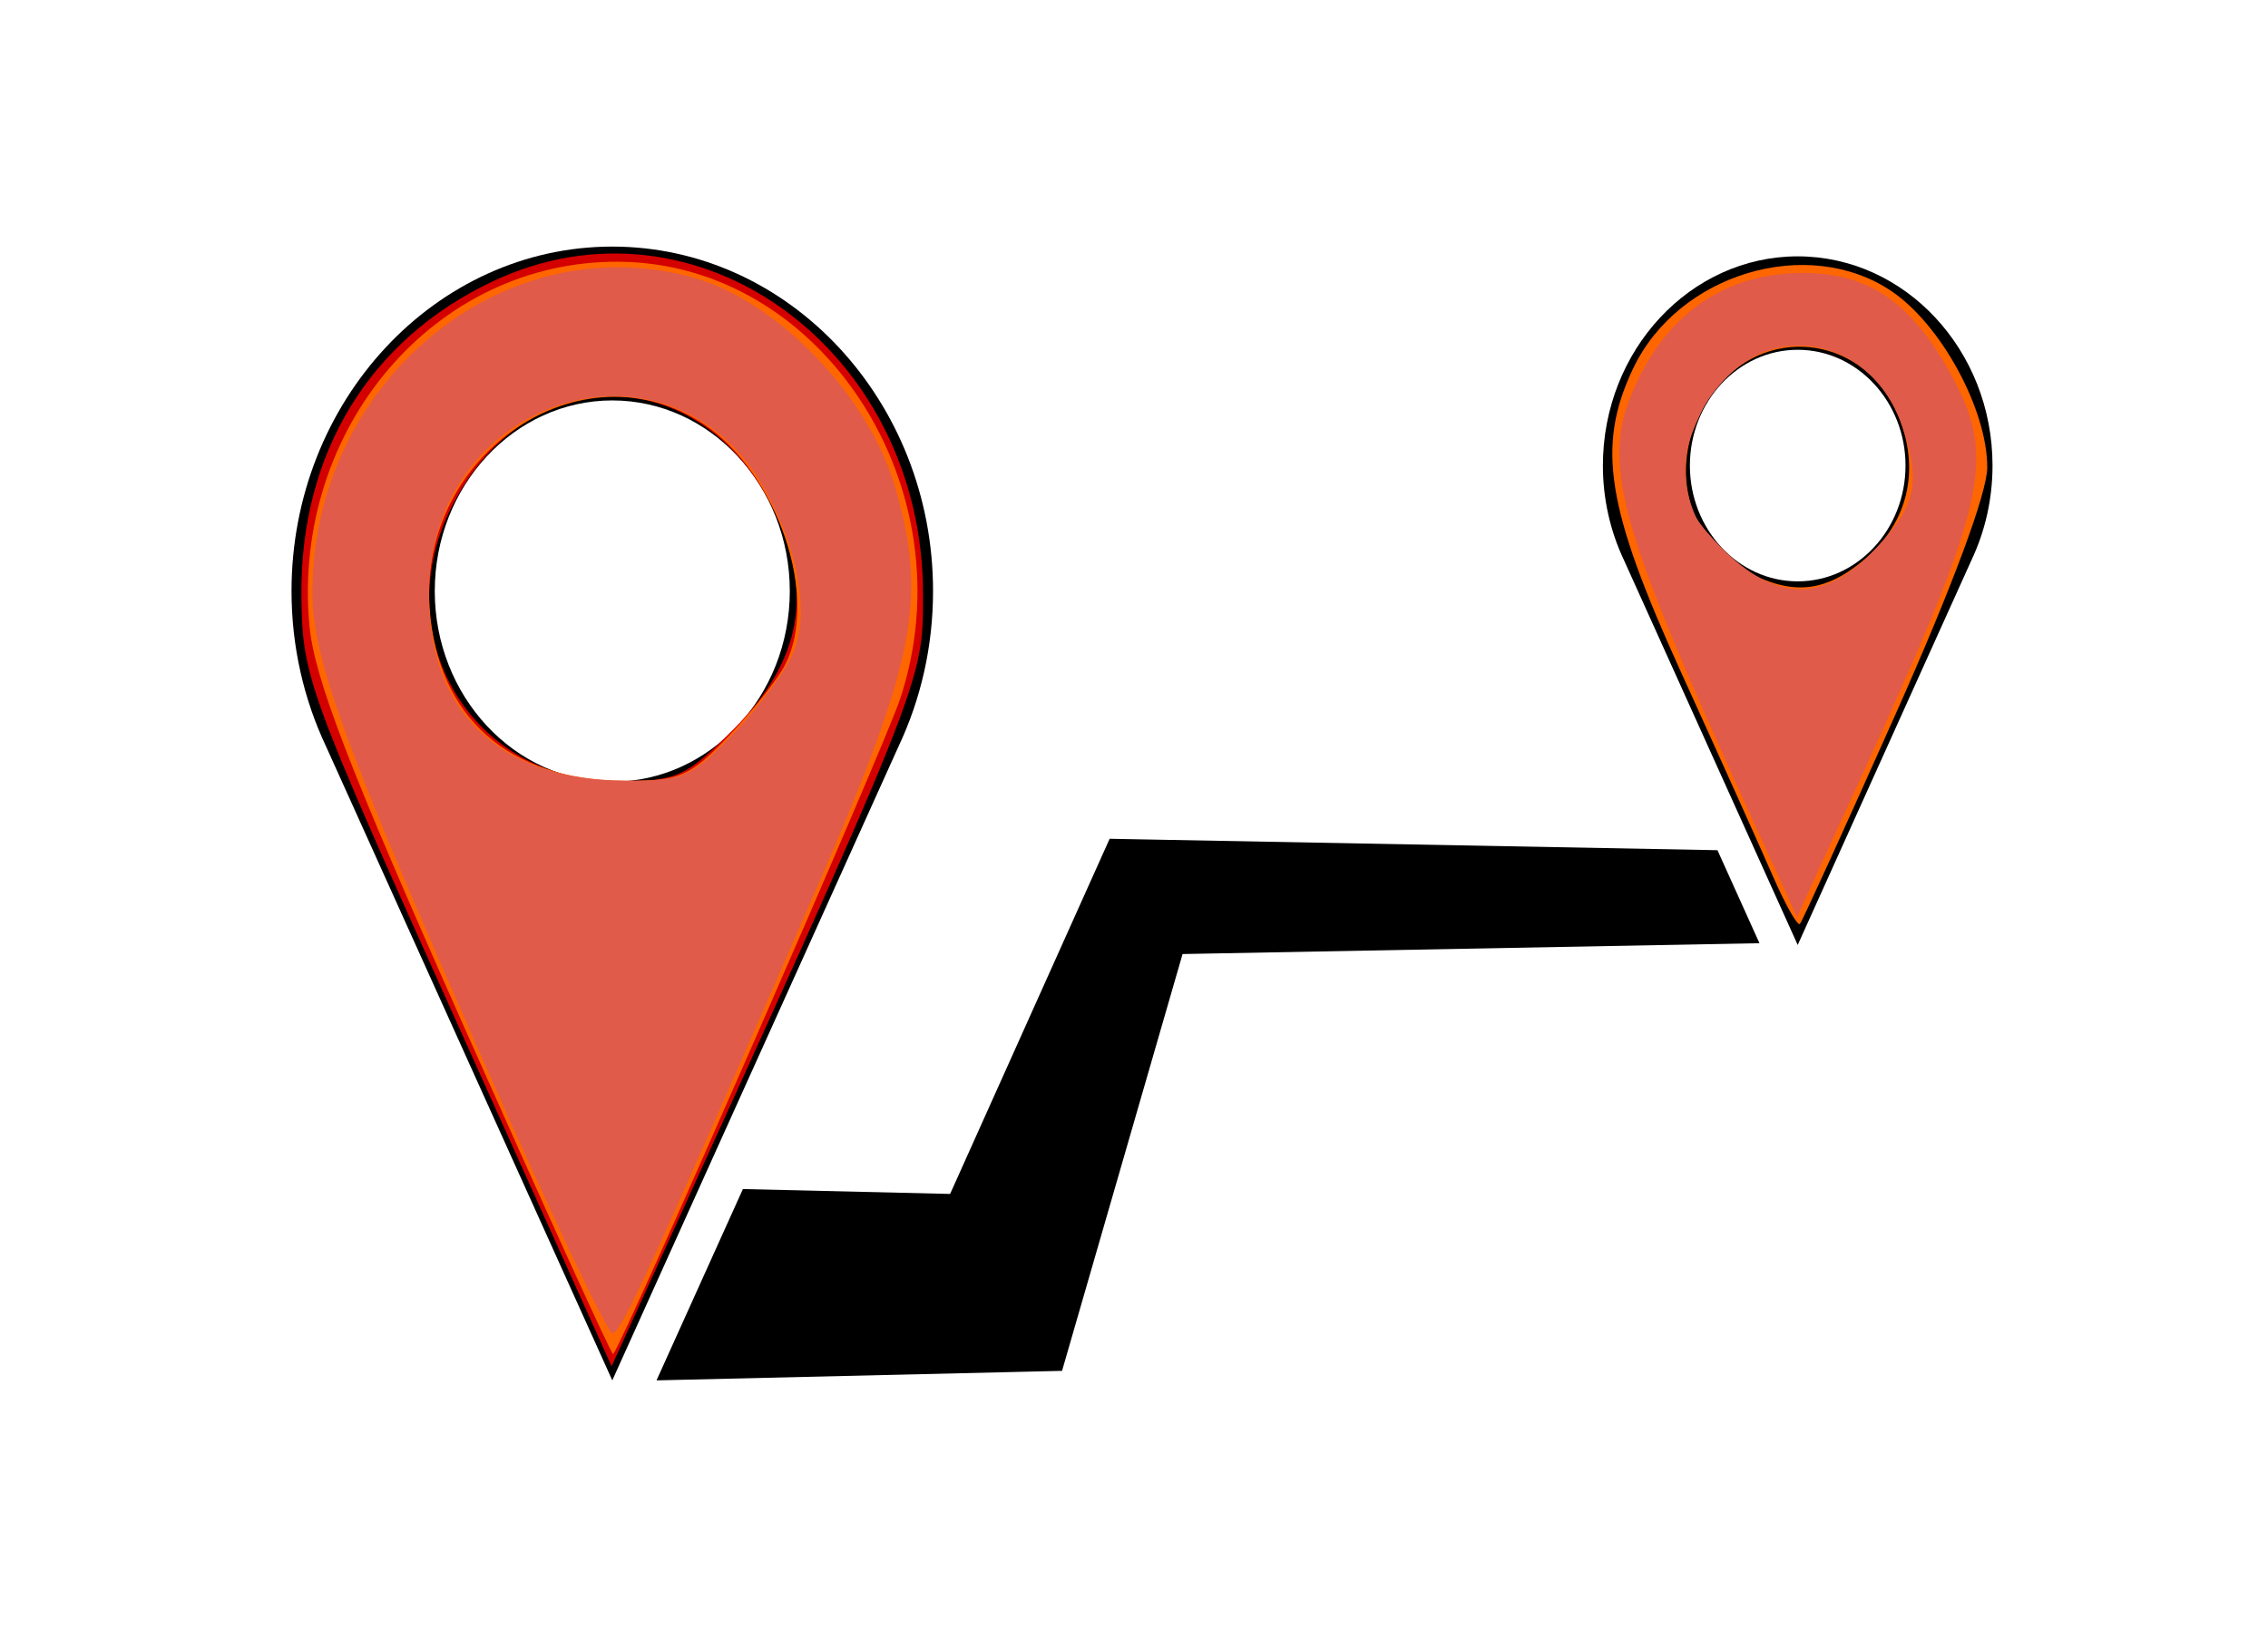
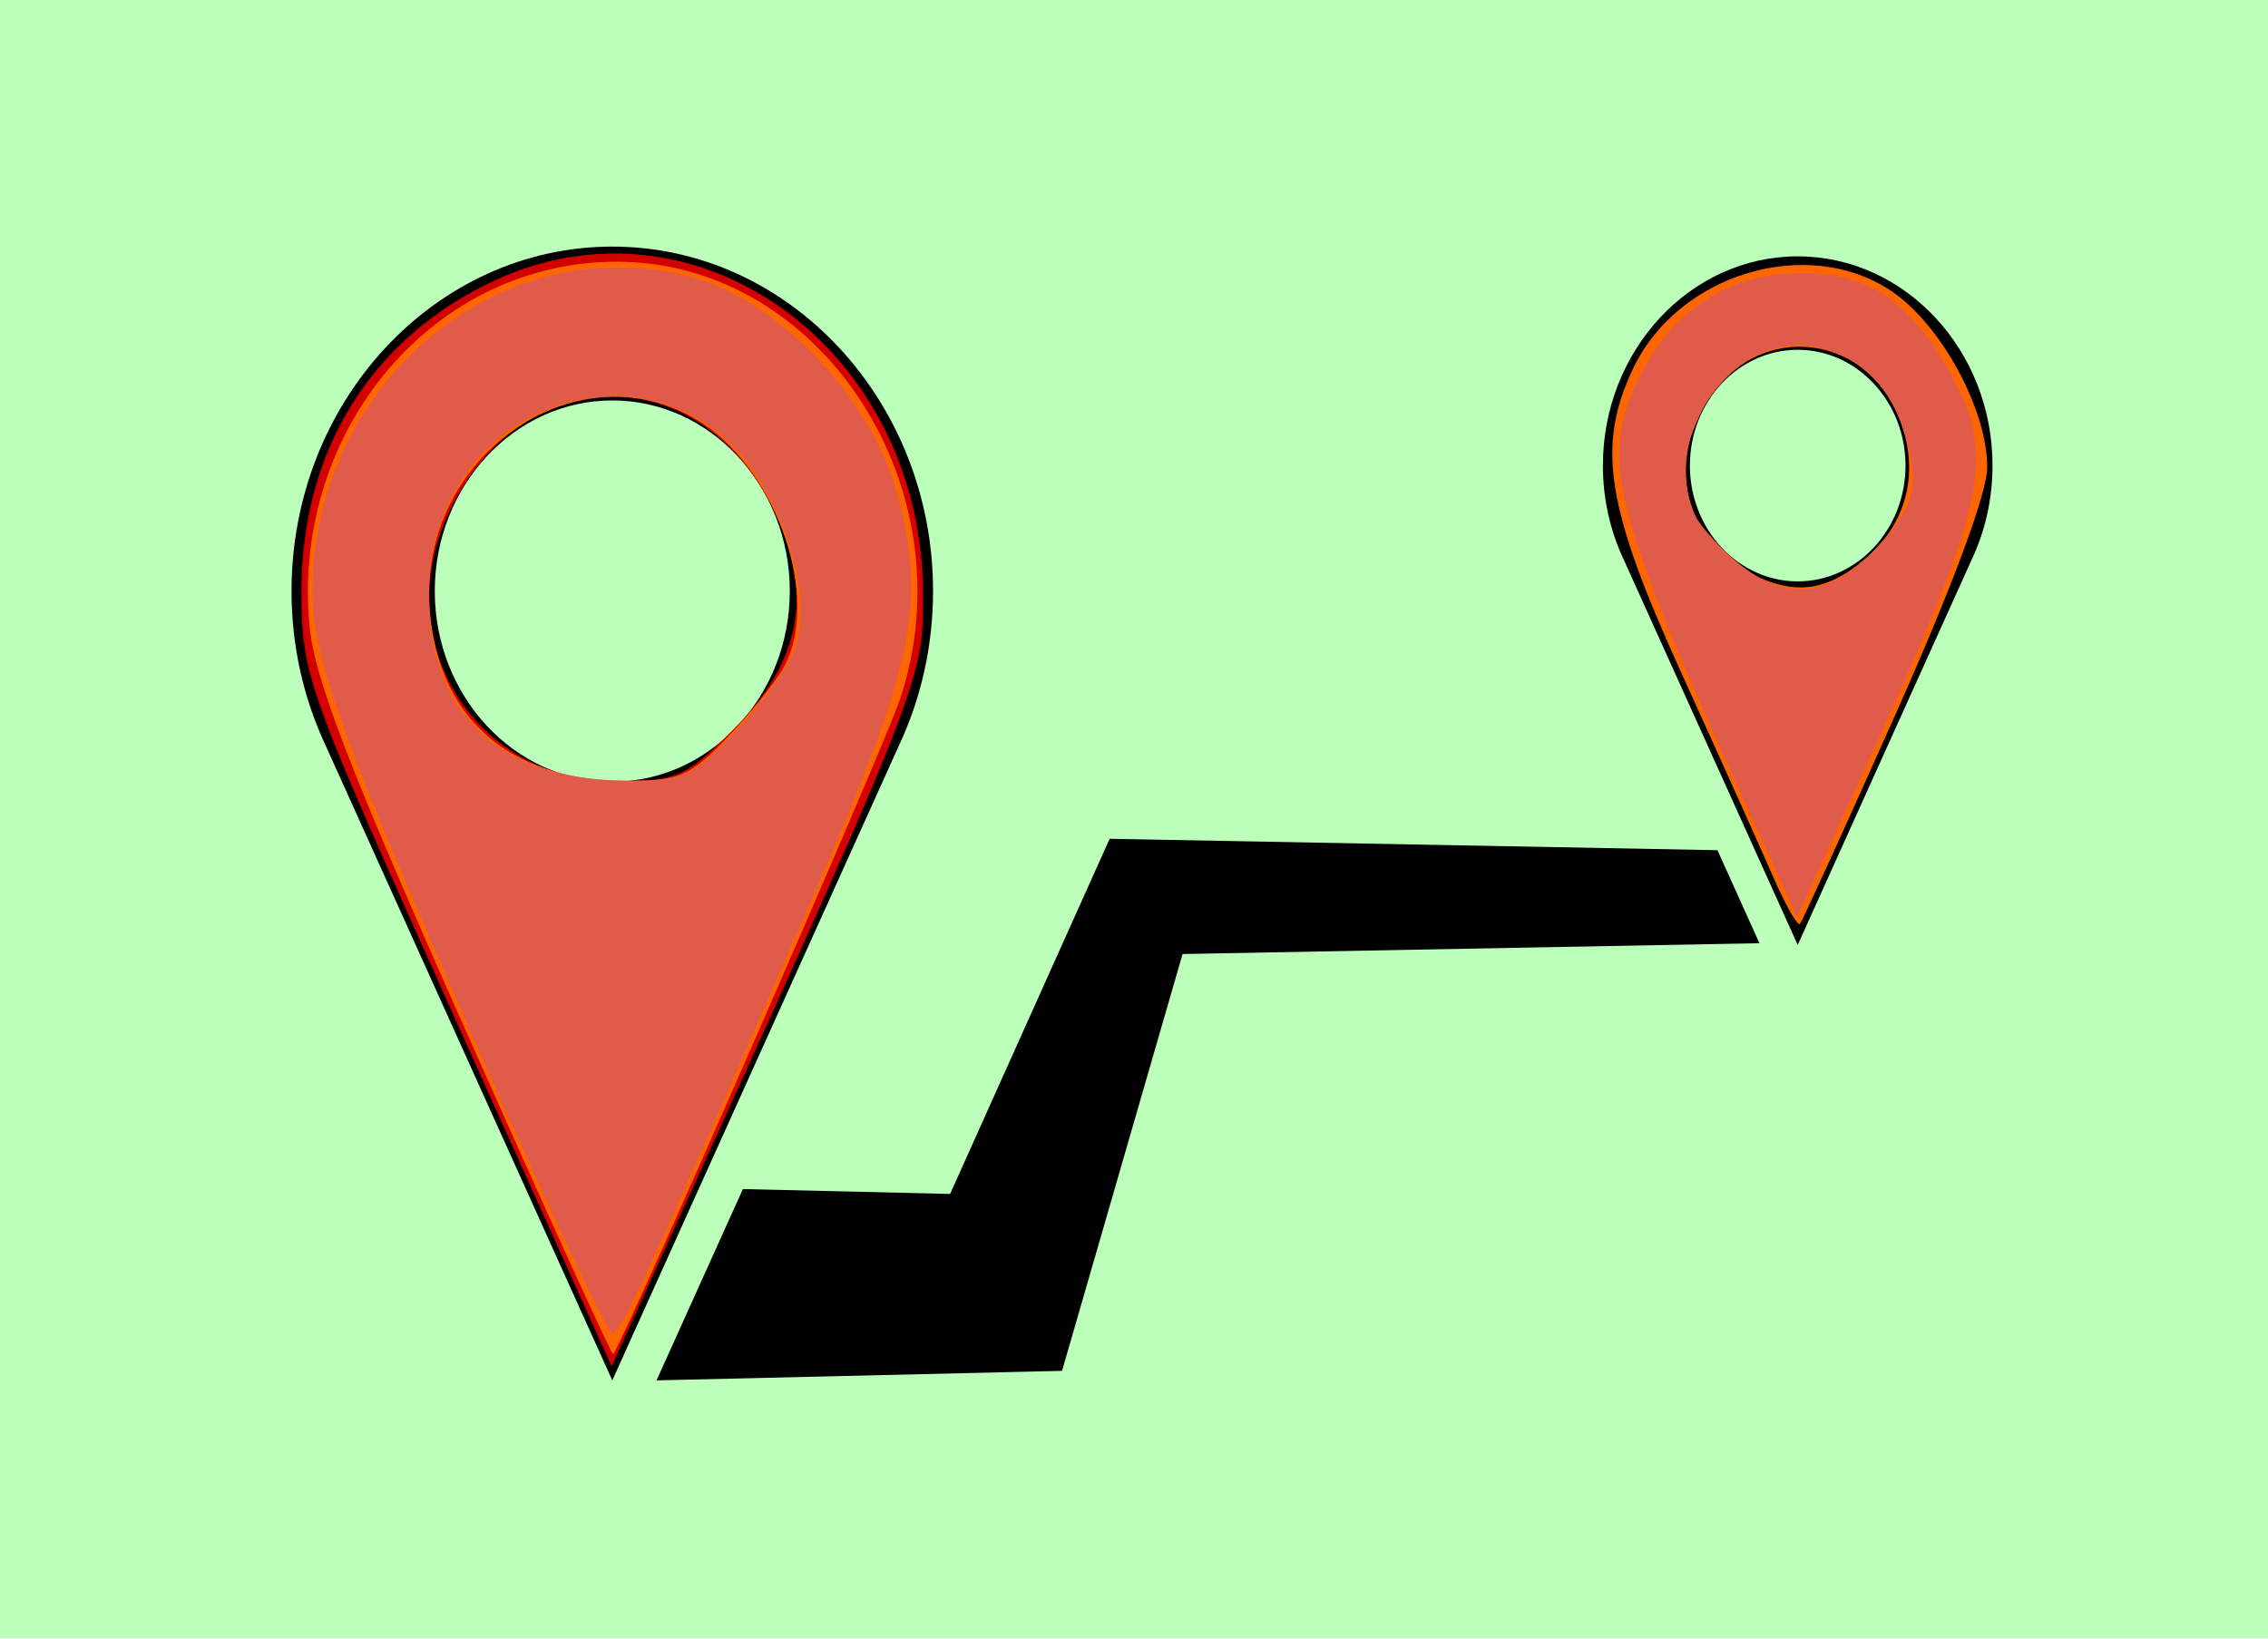
<svg xmlns="http://www.w3.org/2000/svg" version="1.1" id="Capa_1" x="0px" y="0px" width="400" height="289" viewBox="0 0 400 289" xml:space="preserve">
  <defs id="defs45" />
+   <rect style="fill:#aaffaa;fill-opacity:0.8;stroke:none;stroke-width:25;stroke-miterlimit:4;stroke-dasharray:none;stroke-opacity:1" id="rect4159" width="402.373" height="290.132" x="1.0477179e-007" y="-1.132" />
  <g id="g3" transform="matrix(0.6002533,0,0,0.644764,51.41475,-17.62498)" style="fill:#000000;fill-opacity:1">
    <g id="g5" style="fill:#000000;fill-opacity:1">
      <path d="m 188.495,189.045 c 0,-51.967 -42.279,-94.246 -94.247,-94.246 C 42.28,94.799 0,137.079 0,189.045 c 0,15.229 3.635,29.623 10.075,42.367 L 94.247,404.99 178.431,231.386 c 6.434,-12.737 10.064,-27.122 10.064,-42.341 z m -94.247,52.157 c -28.759,0 -52.158,-23.397 -52.158,-52.156 0,-28.758 23.399,-52.156 52.158,-52.156 28.758,0 52.155,23.398 52.155,52.156 0,28.758 -23.398,52.156 -52.155,52.156 z" id="path7" style="fill:#000000;fill-opacity:1" />
      <path d="m 442.549,97.469 c -31.564,0 -57.24,25.679 -57.24,57.241 0,9.249 2.207,17.991 6.119,25.731 l 51.121,105.422 51.129,-105.438 c 3.906,-7.737 6.111,-16.474 6.111,-25.716 0,-31.561 -25.678,-57.24 -57.24,-57.24 z m 0,88.918 c -17.467,0 -31.68,-14.211 -31.68,-31.677 0,-17.466 14.213,-31.677 31.68,-31.677 17.465,0 31.676,14.211 31.676,31.677 0,17.466 -14.211,31.677 -31.676,31.677 z" id="path9" style="fill:#000000;fill-opacity:1" />
      <polygon points="235.476,266.984 193.509,353.98 132.624,352.648 107.244,404.99 208.494,402.777 226.397,402.385 231.042,387.424 261.807,288.35 431.311,285.385 418.971,259.939 250.162,256.986 240.382,256.814 " id="polygon11" style="fill:#000000;fill-opacity:1" />
    </g>
  </g>
  <g id="g13" transform="translate(0,-210.789)" />
  <g id="g15" transform="translate(0,-210.789)" />
  <g id="g17" transform="translate(0,-210.789)" />
  <g id="g19" transform="translate(0,-210.789)" />
  <g id="g21" transform="translate(0,-210.789)" />
  <g id="g23" transform="translate(0,-210.789)" />
  <g id="g25" transform="translate(0,-210.789)" />
  <g id="g27" transform="translate(0,-210.789)" />
  <g id="g29" transform="translate(0,-210.789)" />
  <g id="g31" transform="translate(0,-210.789)" />
  <g id="g33" transform="translate(0,-210.789)" />
  <g id="g35" transform="translate(0,-210.789)" />
  <g id="g37" transform="translate(0,-210.789)" />
  <g id="g39" transform="translate(0,-210.789)" />
  <g id="g41" transform="translate(0,-210.789)" />
  <path style="fill:#d40000;fill-opacity:1" d="M 80.579,180.401 C 54.17,121.756 53.281,119.311 53.16,104.968 52.95,79.973 65.151,59.933 86.828,49.667 122.859,32.605 162.881,61.739 162.794,104.968 c -0.032,15.644 0.523,14.26 -51.432,128.377 l -3.49,7.666 -27.293,-60.609 z m 48.681,-51.658 c 12.175,-12.175 14.366,-24.34 7.043,-39.101 C 123.371,63.579 93.108,63.29 79.809,89.101 67.912,112.193 83.145,137.793 108.784,137.793 c 10.629,0 12.058,-0.632 20.476,-9.049 z" id="path3352" />
  <path style="fill:#ff6600;fill-opacity:1" d="m 312.653,154.505 c -2.231,-5.115 -9.478,-21.213 -16.104,-35.772 -13.305,-29.237 -15.018,-40.043 -8.519,-53.739 7.93,-16.711 30.757,-23.568 45.515,-13.671 8.767,5.88 16.942,20.892 16.942,31.115 0,4.492 -6.184,21.149 -16.148,43.495 -8.881,19.918 -16.481,36.588 -16.889,37.044 -0.408,0.456 -2.567,-3.356 -4.798,-8.471 z m 16.222,-55.849 c 7.676,-6.459 9.86,-15.896 5.883,-25.416 -5.671,-13.572 -22.371,-16.293 -31.731,-5.171 -9.173,10.901 -6.991,26.231 4.63,32.538 8.356,4.535 14.142,4.003 21.218,-1.952 z" id="path3354" />
  <path style="fill:#ff6600;fill-opacity:1" d="M 81.692,180.789 C 61.46,135.282 55.409,119.547 54.567,110.262 51.422,75.58 76.766,45.867 109.236,46.169 c 35.945,0.334 61.654,40.308 49.544,77.036 -2.87,8.705 -48.633,113.226 -50.645,115.67 -0.221,0.269 -12.121,-25.87 -26.444,-58.086 z m 46.811,-50.938 c 4.175,-4.368 8.657,-10.023 9.96,-12.567 6.098,-11.912 -1.3,-33.8 -14.358,-42.477 -21.44,-14.248 -50.276,5.124 -48.337,32.473 1.365,19.252 13.942,30.373 34.455,30.465 9.618,0.043 11.449,-0.747 18.28,-7.893 z" id="path3356" />
  <path style="fill:#e05b49;fill-opacity:1" d="M 310.258,147.123 C 284.088,89.889 281.753,80.759 289.466,65.838 c 5.984,-11.577 15.856,-17.696 28.548,-17.696 11.392,0 18.916,5.075 25.803,17.403 8.556,15.316 6.954,22.402 -16.772,74.166 l -10.1,22.037 -6.687,-14.625 z m 21.184,-50.966 c 5.905,-6.726 6.656,-8.87 5.672,-16.206 -2.491,-18.572 -21.644,-25.687 -33.482,-12.438 -8.535,9.553 -8.495,21.609 0.102,30.205 9.126,9.126 18.803,8.581 27.708,-1.561 z" id="path3358" />
  <path style="fill:#e05b49;fill-opacity:1" d="m 305.352,134.898 c -12.451,-27.943 -19.455,-47.725 -19.455,-54.943 0,-2.765 2.168,-9.128 4.818,-14.139 11.834,-22.378 40.904,-22.486 52.276,-0.194 5.368,10.521 5.46,19.516 0.351,34.249 -4.593,13.245 -23.156,55.111 -25.548,57.619 -0.89,0.933 -6.489,-9.233 -12.441,-22.593 z m 24.578,-37.229 c 7.931,-7.931 9.035,-12.371 5.577,-22.43 -6.12,-17.801 -27.507,-19.309 -35.483,-2.502 -5.167,10.889 -4.401,15.909 3.662,23.971 9.319,9.319 17.583,9.622 26.244,0.961 z" id="path4160" />
  <path style="fill:#e05b49;fill-opacity:1" d="M 85.7,188.14 C 60.994,132.215 55.166,116.342 55.106,104.822 54.913,67.54 88.548,39.572 122.27,48.976 c 14.901,4.155 30.9,20.788 35.623,37.031 5.751,19.783 3.552,30.765 -14.396,71.904 -28.985,66.439 -33.971,77.298 -35.49,77.298 -0.832,0 -10.869,-21.181 -22.306,-47.07 z m 43.954,-59.058 c 4.558,-4.791 9.238,-11.214 10.401,-14.273 2.666,-7.011 0.661,-18.095 -5.149,-28.476 C 118.251,56.575 75.634,69.902 75.634,104.868 c 0,20.791 12.387,32.652 34.288,32.831 10.702,0.087 11.985,-0.473 19.733,-8.618 z" id="path4162" />
  <path style="fill:#e05b49;fill-opacity:1" d="" id="path4164" />
</svg>
